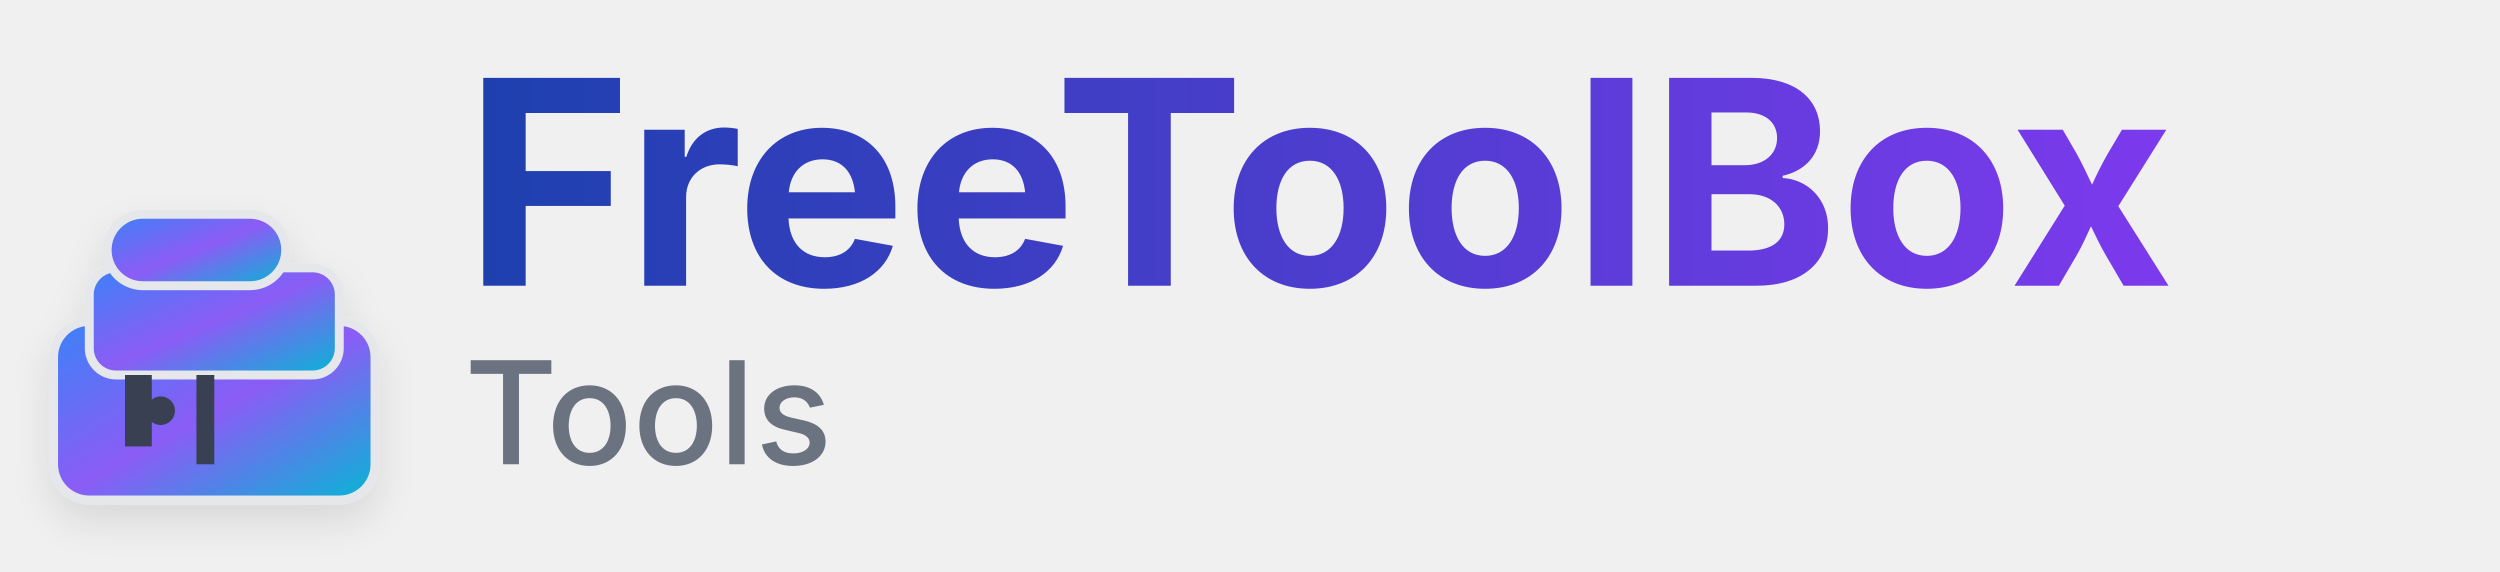
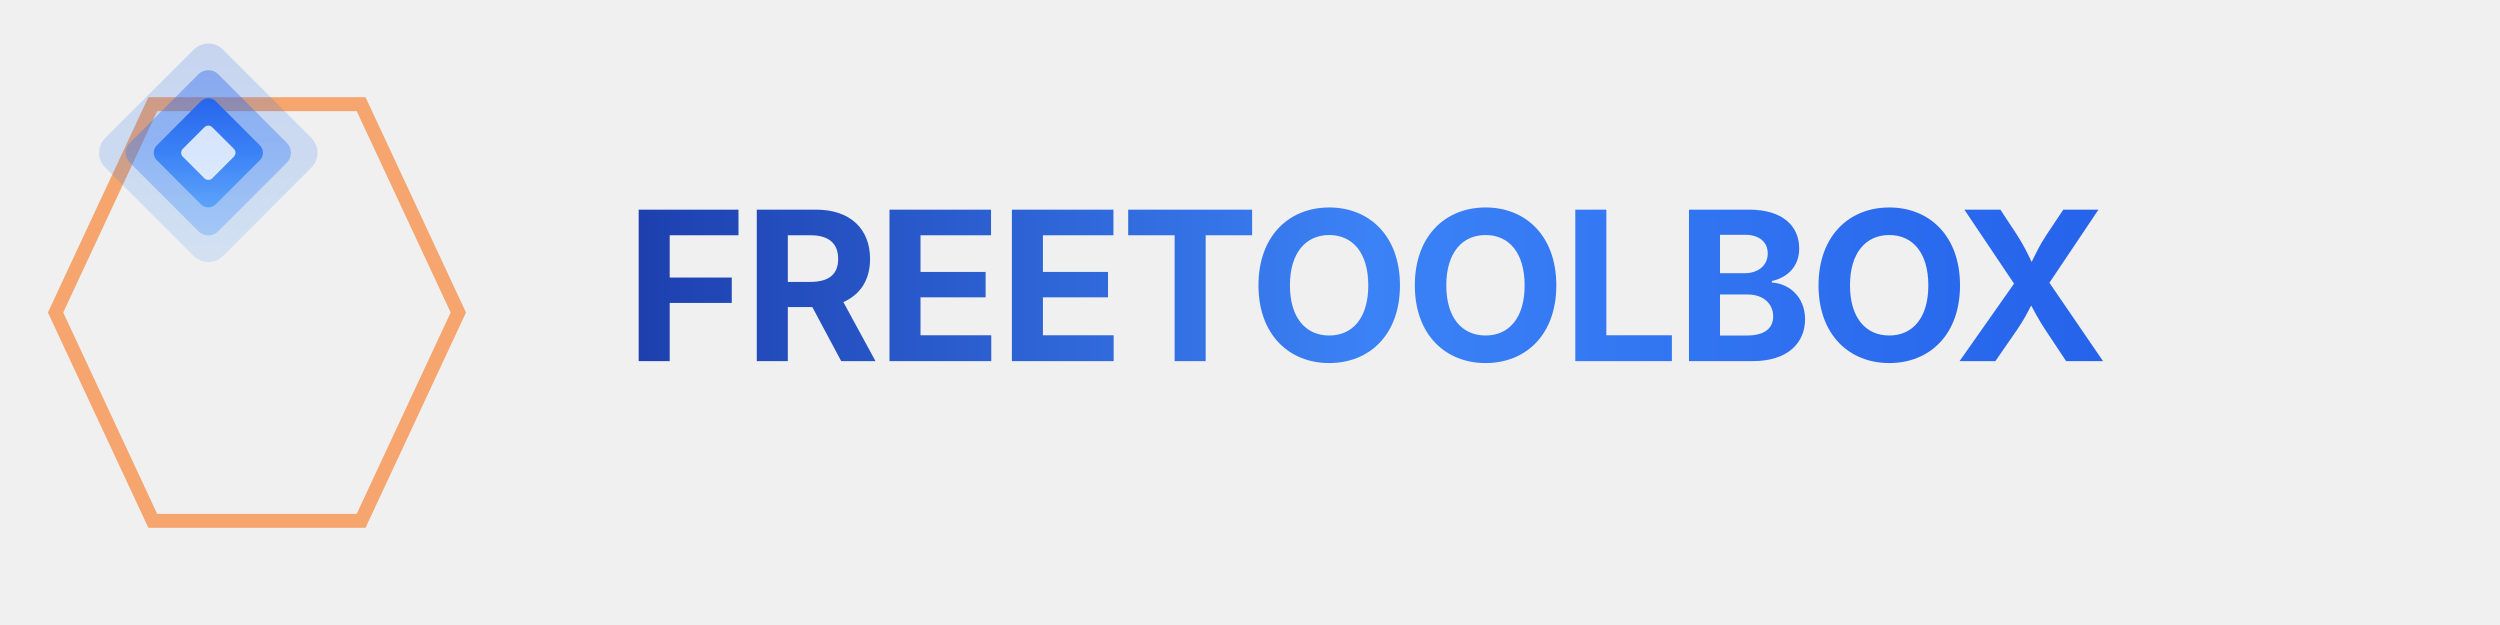
- <svg xmlns="http://www.w3.org/2000/svg" width="140" height="32" viewBox="0 0 140 32" fill="none">
+ <svg xmlns="http://www.w3.org/2000/svg" width="180" height="45" viewBox="0 0 180 45" fill="none">
  <defs>
-     <linearGradient id="smallToolboxGradient" x1="0%" y1="0%" x2="100%" y2="100%">
-       <stop offset="0%" style="stop-color:#3B82F6;stop-opacity:1" />
-       <stop offset="50%" style="stop-color:#8B5CF6;stop-opacity:1" />
-       <stop offset="100%" style="stop-color:#06B6D4;stop-opacity:1" />
+     <linearGradient id="iconGradientSmall" x1="0%" y1="0%" x2="100%" y2="100%">
+       <stop offset="0%" style="stop-color:#2563EB;stop-opacity:1" />
+       <stop offset="50%" style="stop-color:#3B82F6;stop-opacity:1" />
+       <stop offset="100%" style="stop-color:#60A5FA;stop-opacity:1" />
    </linearGradient>
-     <linearGradient id="smallTextGradient" x1="0%" y1="0%" x2="100%" y2="0%">
+     <linearGradient id="textGradientSmall" x1="0%" y1="0%" x2="100%" y2="0%">
      <stop offset="0%" style="stop-color:#1E40AF;stop-opacity:1" />
-       <stop offset="100%" style="stop-color:#7C3AED;stop-opacity:1" />
+       <stop offset="50%" style="stop-color:#3B82F6;stop-opacity:1" />
+       <stop offset="100%" style="stop-color:#2563EB;stop-opacity:1" />
    </linearGradient>
-     <filter id="smallShadow" x="-20%" y="-20%" width="140%" height="140%">
-       <feDropShadow dx="0" dy="1" stdDeviation="1" flood-color="rgba(0,0,0,0.1)" />
-     </filter>
  </defs>
-   <g transform="translate(0, 6)" filter="url(#smallShadow)">
-     <rect x="3" y="12" width="18" height="10" rx="2" fill="url(#smallToolboxGradient)" stroke="#E5E7EB" stroke-width="0.5" />
-     <rect x="5" y="9" width="14" height="6" rx="1.5" fill="url(#smallToolboxGradient)" stroke="#E5E7EB" stroke-width="0.5" />
-     <rect x="6" y="6" width="10" height="4" rx="2" fill="url(#smallToolboxGradient)" stroke="#E5E7EB" stroke-width="0.5" />
-     <rect x="7" y="15" width="1.5" height="4" fill="#374151" />
-     <rect x="11" y="15" width="1" height="5" fill="#374151" />
-     <circle cx="9" cy="17" r="0.8" fill="#374151" />
+   <path d="M4 22.5 L11 7.5 L26 7.5 L33 22.5 L26 37.5 L11 37.5 Z" fill="none" stroke="#F97316" stroke-width="1" opacity="0.6" />
+   <g transform="translate(15, 11) rotate(45)">
+     <rect x="-6" y="-6" width="12" height="12" rx="1.5" fill="url(#iconGradientSmall)" opacity="0.2" />
+     <rect x="-4.5" y="-4.5" width="9" height="9" rx="1" fill="url(#iconGradientSmall)" opacity="0.4" />
+     <rect x="-3" y="-3" width="6" height="6" rx="0.75" fill="url(#iconGradientSmall)" />
+     <rect x="-1.5" y="-1.5" width="3" height="3" rx="0.4" fill="#FFFFFF" opacity="0.8" />
  </g>
-   <g transform="translate(26, 0)">
-     <text x="0" y="16" font-family="system-ui, -apple-system, sans-serif" font-size="16" font-weight="700" fill="url(#smallTextGradient)">
-       FreeToolBox
-     </text>
-     <text x="0" y="26" font-family="system-ui, -apple-system, sans-serif" font-size="8" font-weight="500" fill="#6B7280">
-       Tools
-     </text>
-   </g>
+   <text x="45" y="26" font-family="system-ui, -apple-system, 'Segoe UI', sans-serif" font-size="15" font-weight="700" letter-spacing="-0.3" fill="url(#textGradientSmall)">
+     FREETOOLBOX
+   </text>
</svg>
